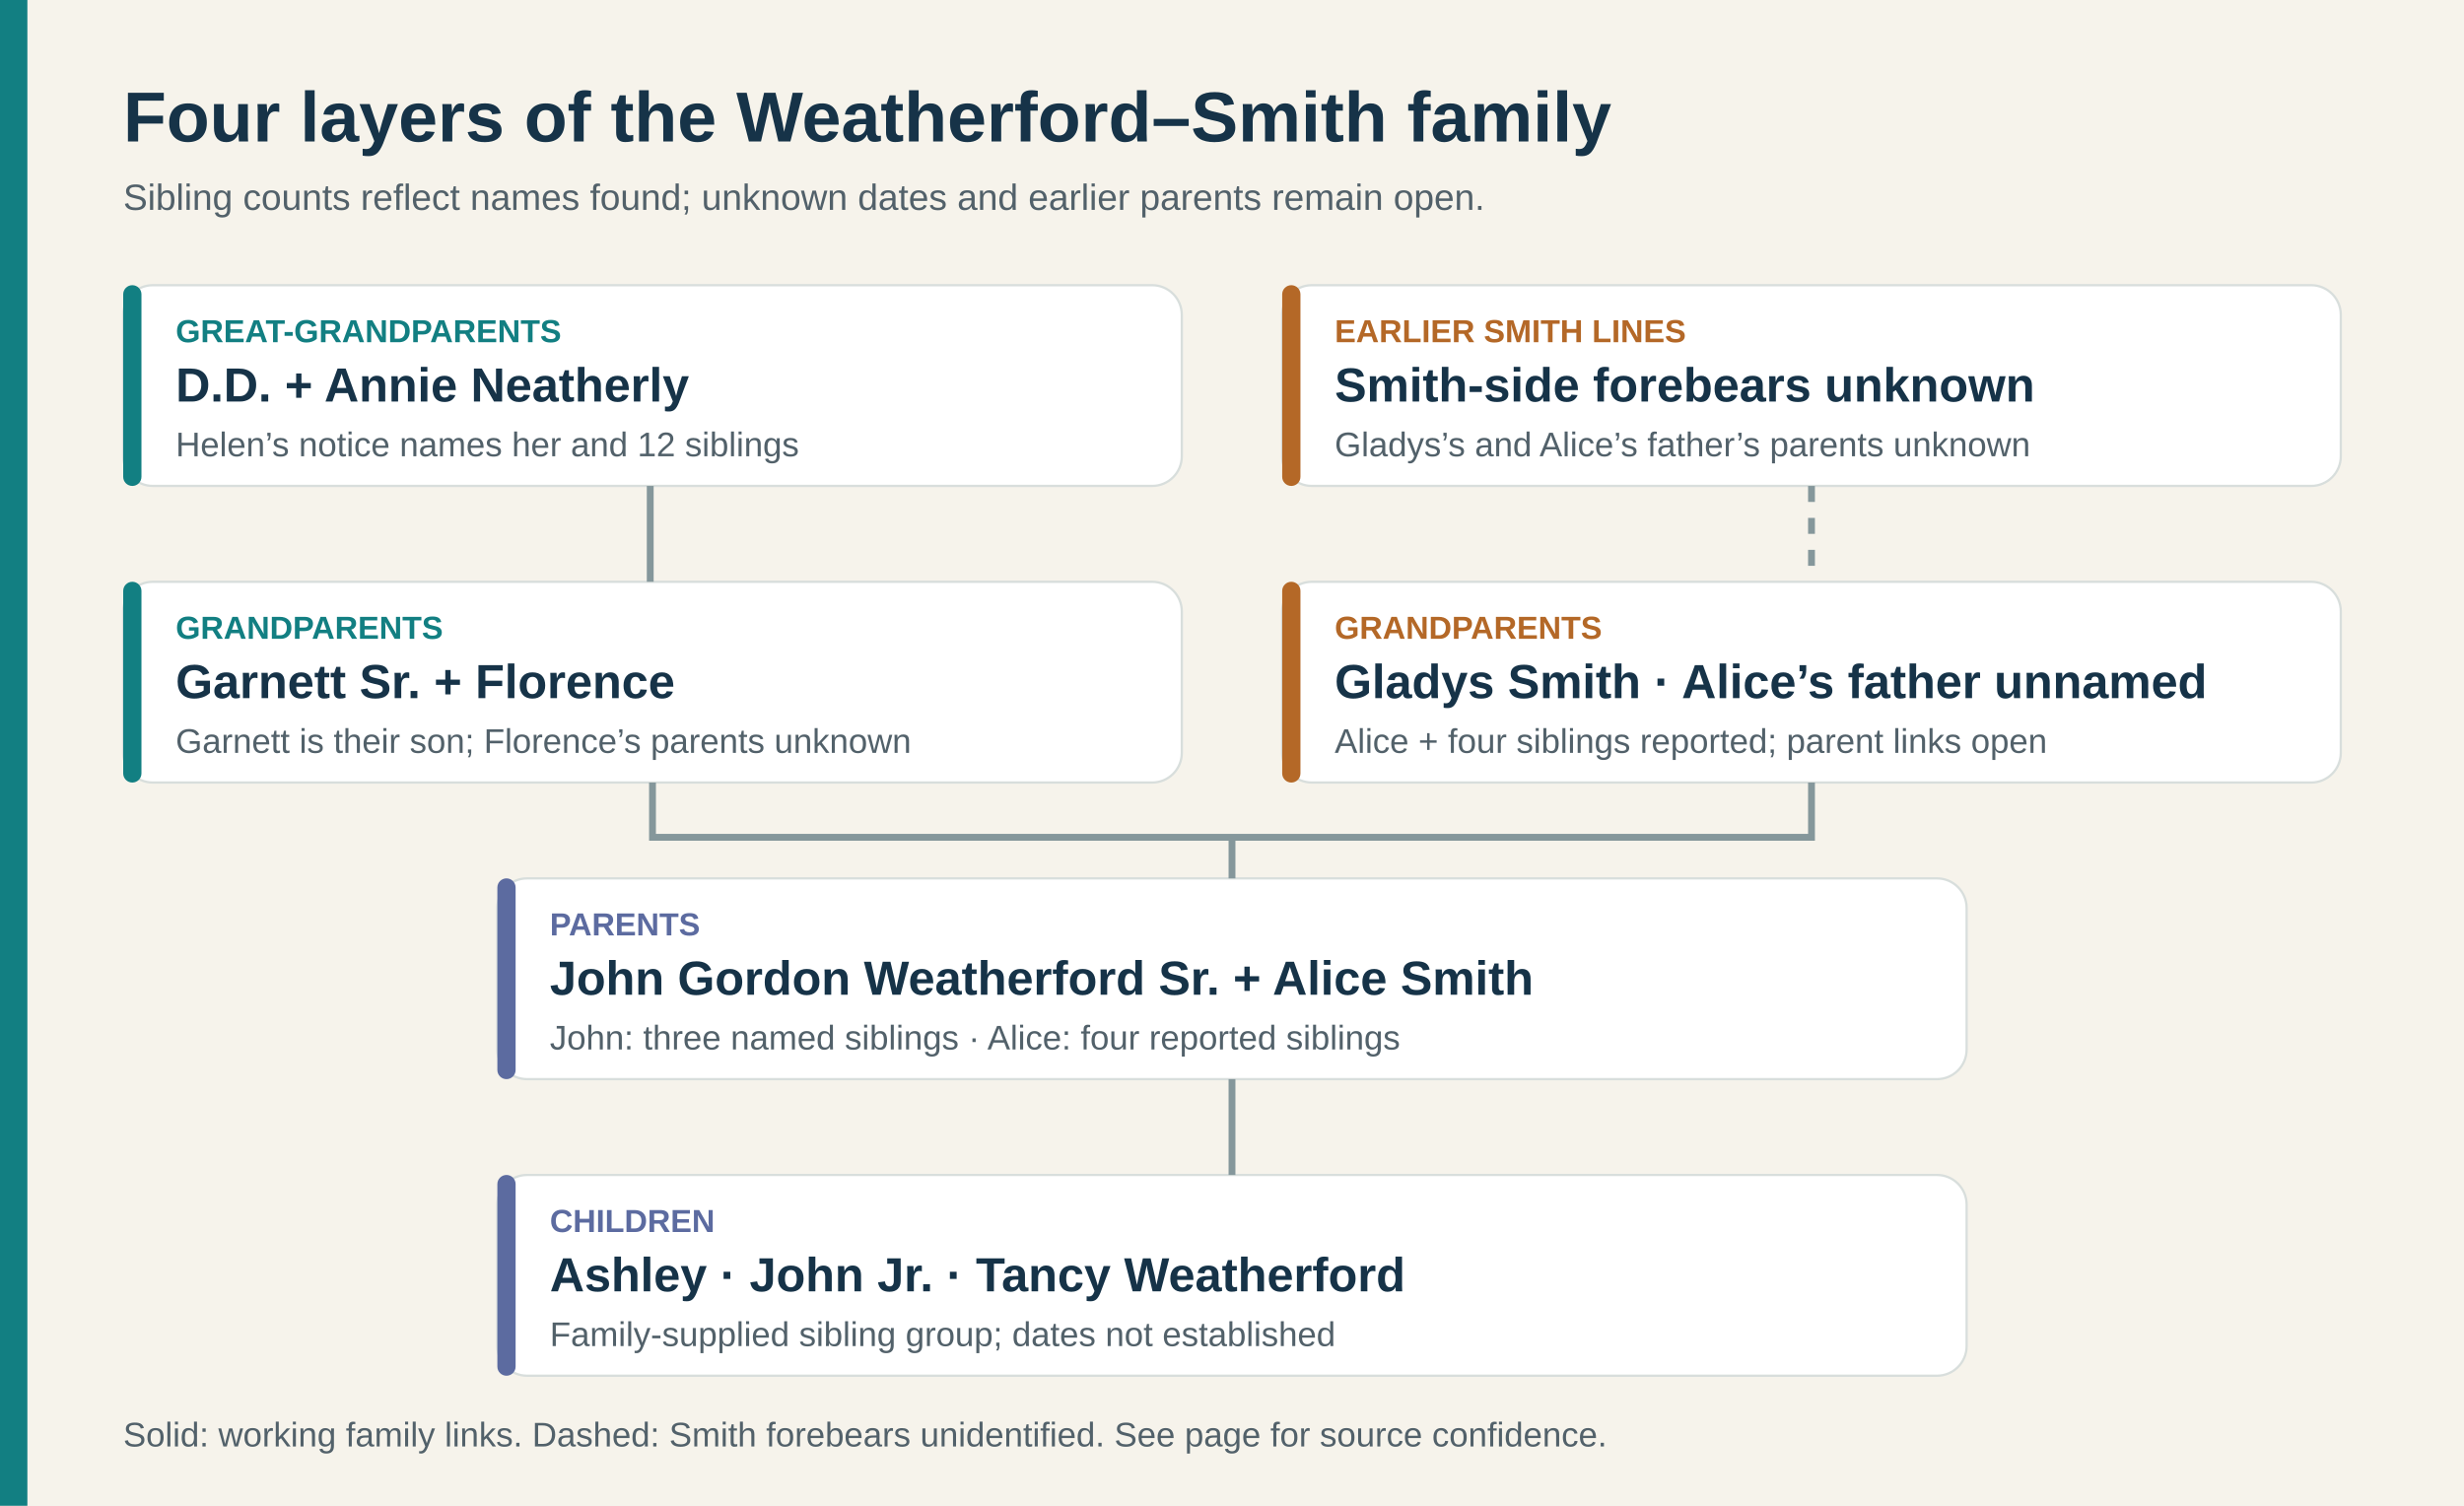
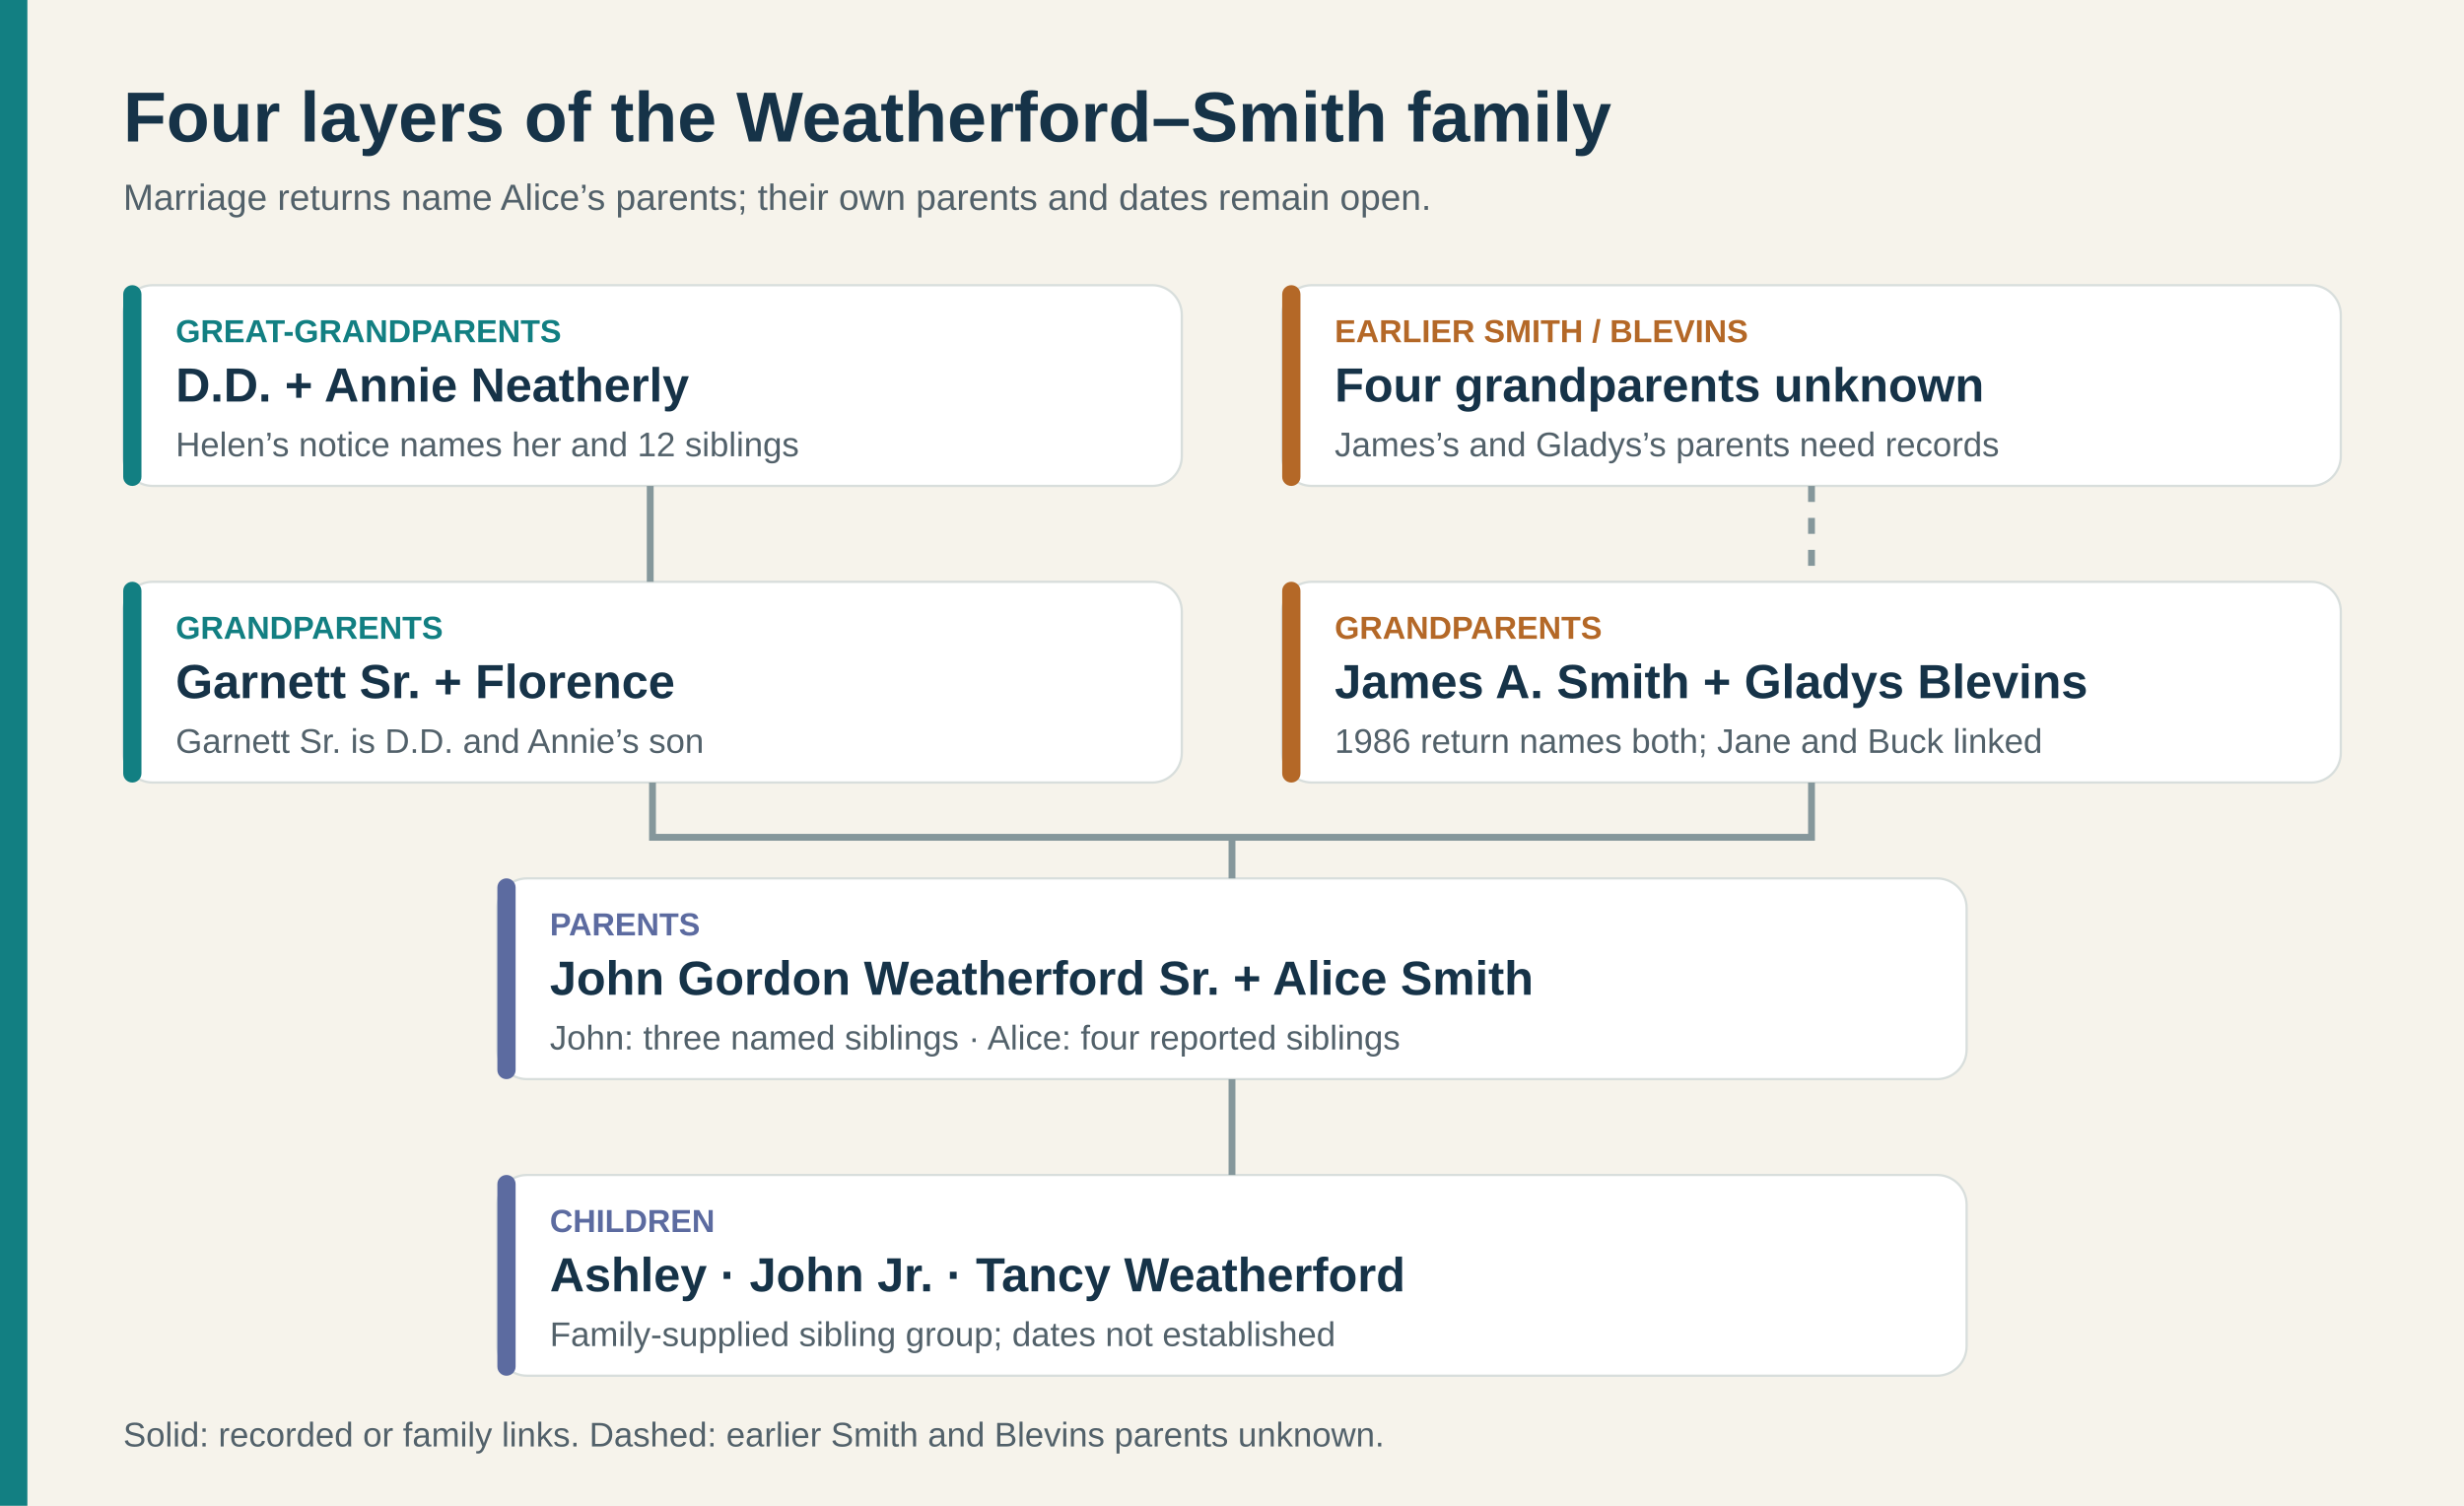
<svg xmlns="http://www.w3.org/2000/svg" width="1080" height="660" viewBox="0 0 1080 660" role="img" aria-labelledby="title desc">
  <rect width="1080" height="660" fill="#f6f3eb" />
  <rect x="0" y="0" width="12" height="660" fill="#127f82" />
  <text x="54" y="62" font-family="Segoe UI, Arial, sans-serif" font-size="31" font-weight="700" fill="#163348">Four layers of the Weatherford–Smith family</text>
-   <text x="54" y="92" font-family="Segoe UI, Arial, sans-serif" font-size="16" font-weight="400" fill="#52616a">Sibling counts reflect names found; unknown dates and earlier parents remain open.</text>
+   <text x="54" y="92" font-family="Segoe UI, Arial, sans-serif" font-size="16" font-weight="400" fill="#52616a">Marriage returns name Alice’s parents; their own parents and dates remain open.</text>
  <rect x="54" y="125" width="464" height="88" rx="13" fill="#fff" stroke="#d8dedc" />
  <rect x="54" y="125" width="8" height="88" rx="4" fill="#127f82" />
  <text x="77" y="150" font-family="Segoe UI, Arial, sans-serif" font-size="14" font-weight="700" fill="#127f82">GREAT-GRANDPARENTS</text>
  <text x="77" y="176" font-family="Segoe UI, Arial, sans-serif" font-size="21" font-weight="700" fill="#163348">D.D. + Annie Neatherly</text>
  <text x="77" y="200" font-family="Segoe UI, Arial, sans-serif" font-size="15" font-weight="400" fill="#52616a">Helen’s notice names her and 12 siblings</text>
  <rect x="562" y="125" width="464" height="88" rx="13" fill="#fff" stroke="#d8dedc" />
  <rect x="562" y="125" width="8" height="88" rx="4" fill="#b46827" />
-   <text x="585" y="150" font-family="Segoe UI, Arial, sans-serif" font-size="14" font-weight="700" fill="#b46827">EARLIER SMITH LINES</text>
-   <text x="585" y="176" font-family="Segoe UI, Arial, sans-serif" font-size="21" font-weight="700" fill="#163348">Smith-side forebears unknown</text>
-   <text x="585" y="200" font-family="Segoe UI, Arial, sans-serif" font-size="15" font-weight="400" fill="#52616a">Gladys’s and Alice’s father’s parents unknown</text>
+   <text x="585" y="150" font-family="Segoe UI, Arial, sans-serif" font-size="14" font-weight="700" fill="#b46827">EARLIER SMITH / BLEVINS</text>
+   <text x="585" y="176" font-family="Segoe UI, Arial, sans-serif" font-size="21" font-weight="700" fill="#163348">Four grandparents unknown</text>
+   <text x="585" y="200" font-family="Segoe UI, Arial, sans-serif" font-size="15" font-weight="400" fill="#52616a">James’s and Gladys’s parents need records</text>
  <rect x="54" y="255" width="464" height="88" rx="13" fill="#fff" stroke="#d8dedc" />
  <rect x="54" y="255" width="8" height="88" rx="4" fill="#127f82" />
  <text x="77" y="280" font-family="Segoe UI, Arial, sans-serif" font-size="14" font-weight="700" fill="#127f82">GRANDPARENTS</text>
  <text x="77" y="306" font-family="Segoe UI, Arial, sans-serif" font-size="21" font-weight="700" fill="#163348">Garnett Sr. + Florence</text>
-   <text x="77" y="330" font-family="Segoe UI, Arial, sans-serif" font-size="15" font-weight="400" fill="#52616a">Garnett is their son; Florence’s parents unknown</text>
+   <text x="77" y="330" font-family="Segoe UI, Arial, sans-serif" font-size="15" font-weight="400" fill="#52616a">Garnett Sr. is D.D. and Annie’s son</text>
  <rect x="562" y="255" width="464" height="88" rx="13" fill="#fff" stroke="#d8dedc" />
  <rect x="562" y="255" width="8" height="88" rx="4" fill="#b46827" />
  <text x="585" y="280" font-family="Segoe UI, Arial, sans-serif" font-size="14" font-weight="700" fill="#b46827">GRANDPARENTS</text>
-   <text x="585" y="306" font-family="Segoe UI, Arial, sans-serif" font-size="21" font-weight="700" fill="#163348">Gladys Smith · Alice’s father unnamed</text>
-   <text x="585" y="330" font-family="Segoe UI, Arial, sans-serif" font-size="15" font-weight="400" fill="#52616a">Alice + four siblings reported; parent links open</text>
+   <text x="585" y="306" font-family="Segoe UI, Arial, sans-serif" font-size="21" font-weight="700" fill="#163348">James A. Smith + Gladys Blevins</text>
+   <text x="585" y="330" font-family="Segoe UI, Arial, sans-serif" font-size="15" font-weight="400" fill="#52616a">1986 return names both; Jane and Buck linked</text>
  <rect x="218" y="385" width="644" height="88" rx="13" fill="#fff" stroke="#d8dedc" />
  <rect x="218" y="385" width="8" height="88" rx="4" fill="#5c6ba0" />
  <text x="241" y="410" font-family="Segoe UI, Arial, sans-serif" font-size="14" font-weight="700" fill="#5c6ba0">PARENTS</text>
  <text x="241" y="436" font-family="Segoe UI, Arial, sans-serif" font-size="21" font-weight="700" fill="#163348">John Gordon Weatherford Sr. + Alice Smith</text>
  <text x="241" y="460" font-family="Segoe UI, Arial, sans-serif" font-size="15" font-weight="400" fill="#52616a">John: three named siblings · Alice: four reported siblings</text>
  <rect x="218" y="515" width="644" height="88" rx="13" fill="#fff" stroke="#d8dedc" />
  <rect x="218" y="515" width="8" height="88" rx="4" fill="#5c6ba0" />
  <text x="241" y="540" font-family="Segoe UI, Arial, sans-serif" font-size="14" font-weight="700" fill="#5c6ba0">CHILDREN</text>
  <text x="241" y="566" font-family="Segoe UI, Arial, sans-serif" font-size="21" font-weight="700" fill="#163348">Ashley · John Jr. · Tancy Weatherford</text>
  <text x="241" y="590" font-family="Segoe UI, Arial, sans-serif" font-size="15" font-weight="400" fill="#52616a">Family-supplied sibling group; dates not established</text>
  <line x1="285" y1="213" x2="285" y2="255" stroke="#85979b" stroke-width="3" />
  <line x1="794" y1="213" x2="794" y2="255" stroke="#85979b" stroke-width="3" stroke-dasharray="7 7" />
  <path d="M286 343 L286 367 L540 367 L540 385 M794 343 L794 367 L540 367" fill="none" stroke="#85979b" stroke-width="3" />
  <line x1="540" y1="473" x2="540" y2="515" stroke="#85979b" stroke-width="3" />
-   <text x="54" y="634" font-family="Segoe UI, Arial, sans-serif" font-size="15" font-weight="400" fill="#52616a">Solid: working family links. Dashed: Smith forebears unidentified. See page for source confidence.</text>
+   <text x="54" y="634" font-family="Segoe UI, Arial, sans-serif" font-size="15" font-weight="400" fill="#52616a">Solid: recorded or family links. Dashed: earlier Smith and Blevins parents unknown.</text>
</svg>
